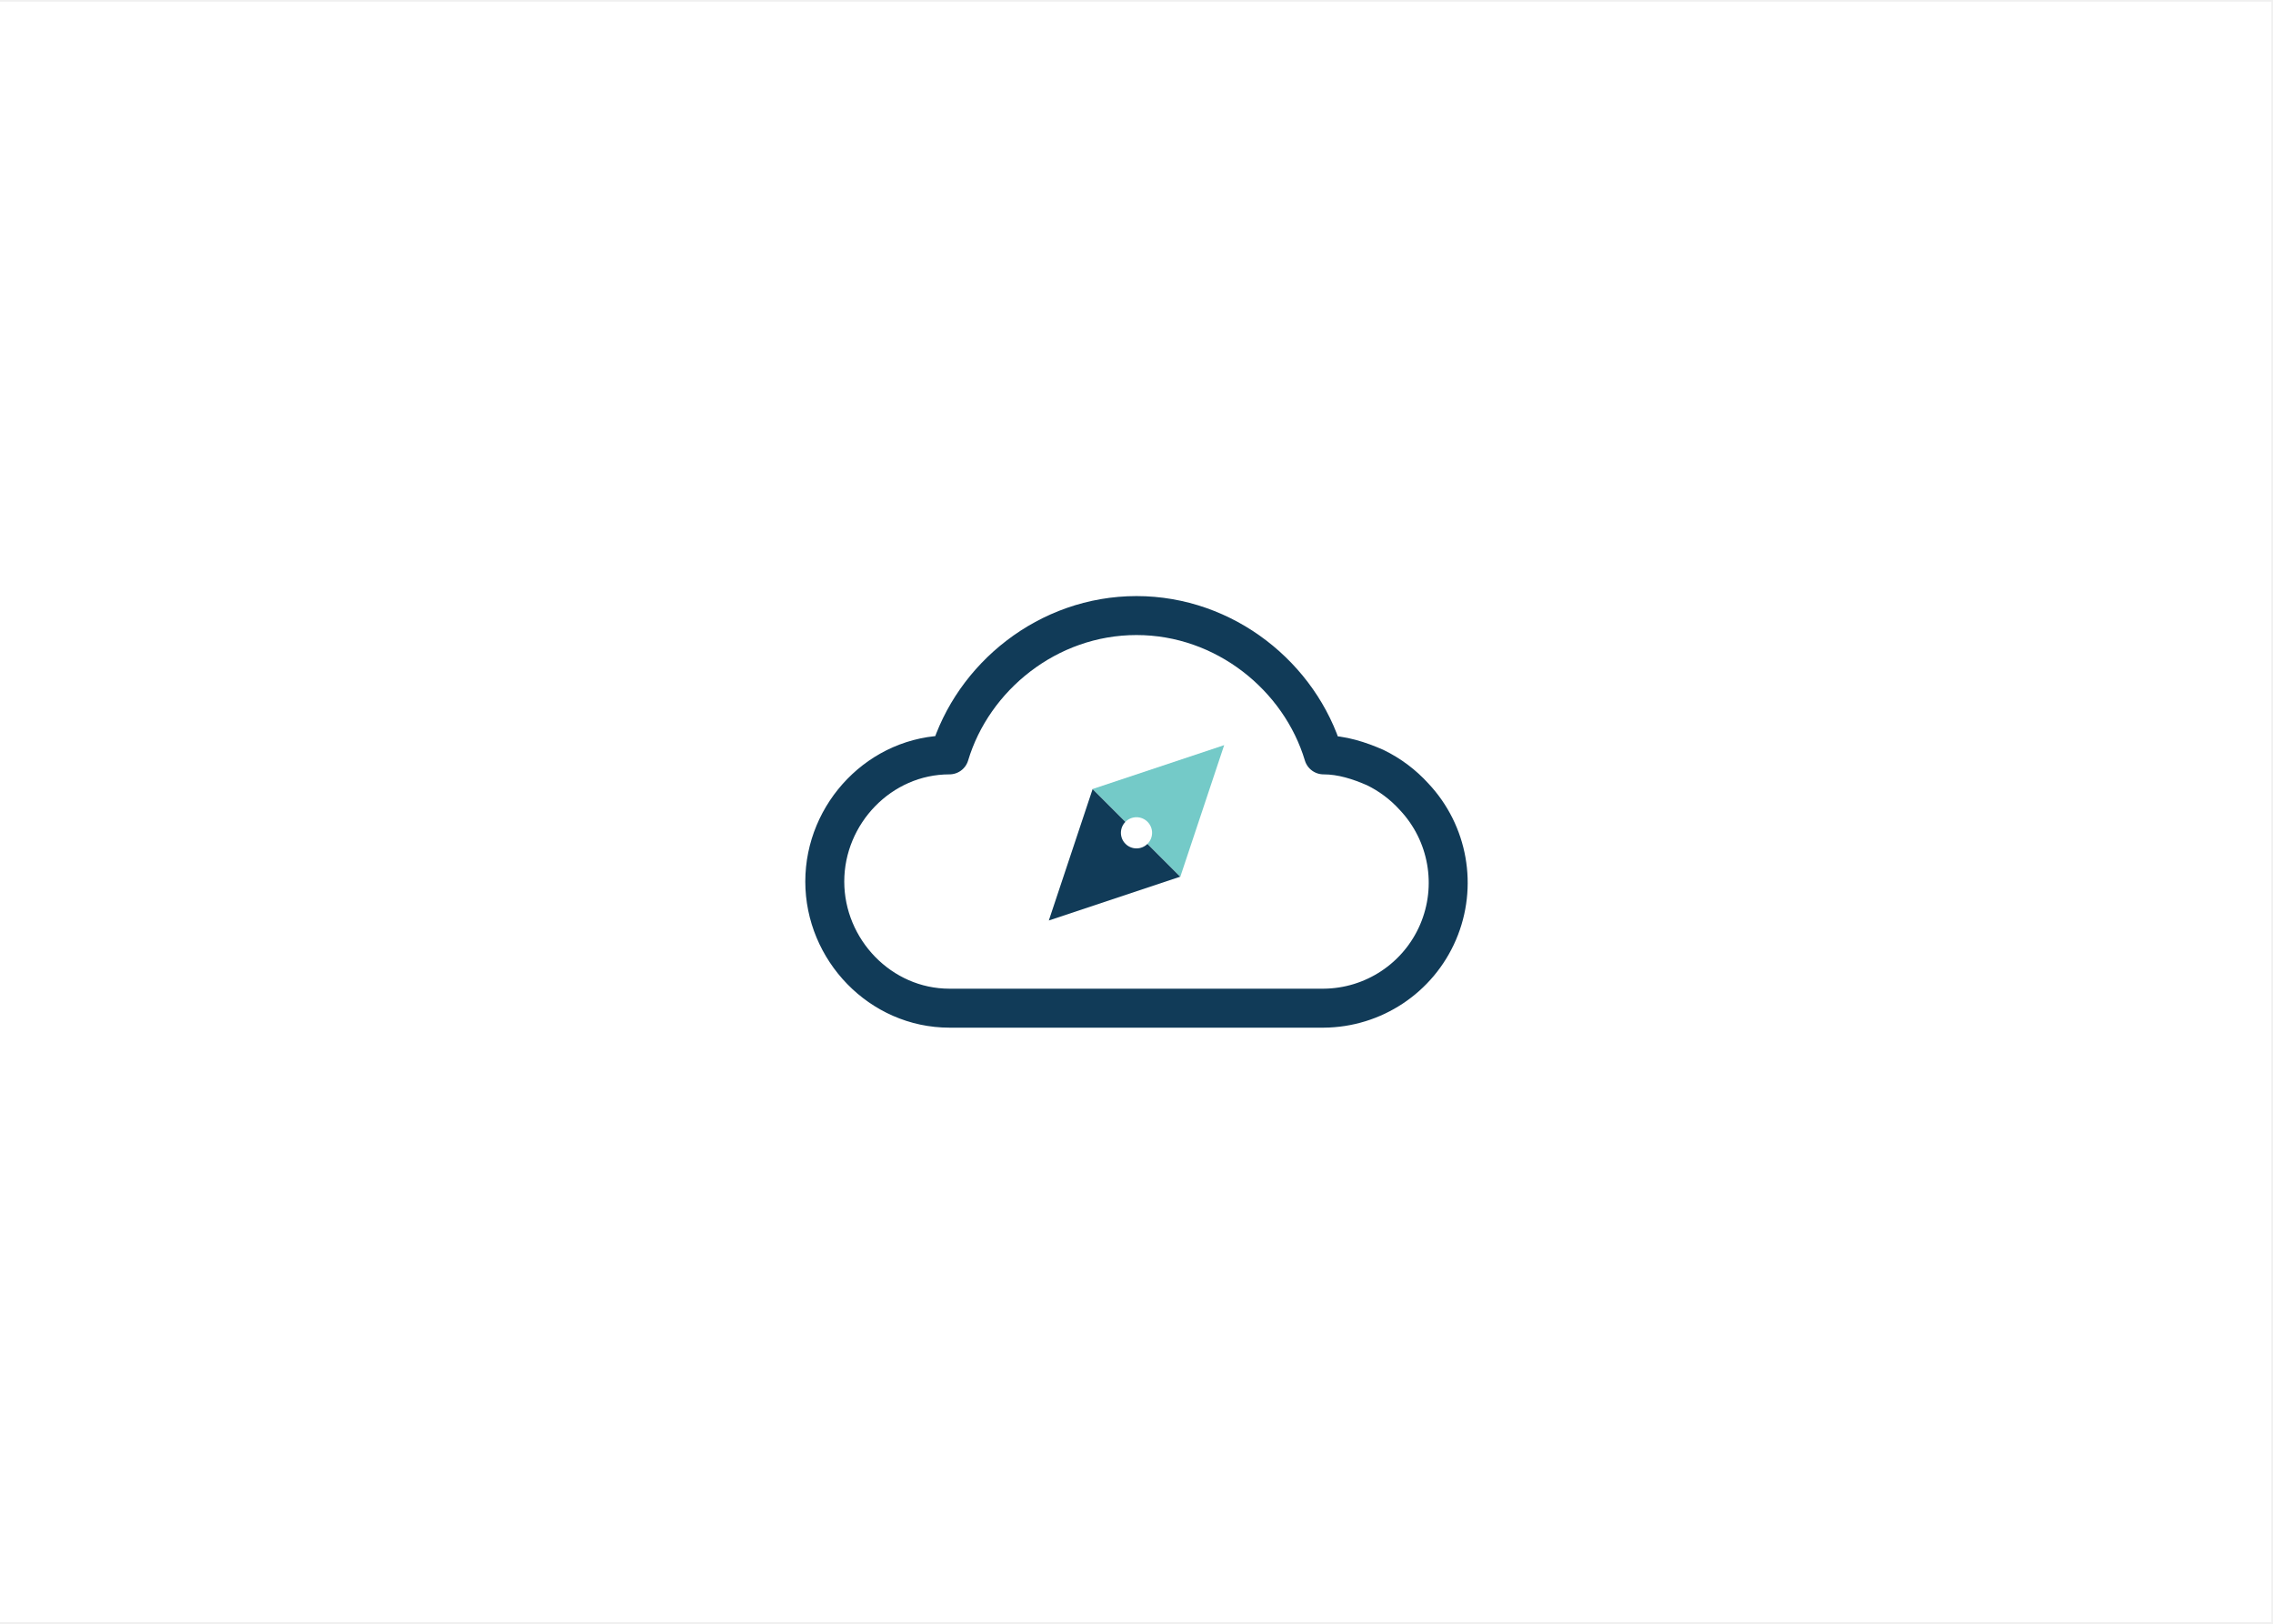
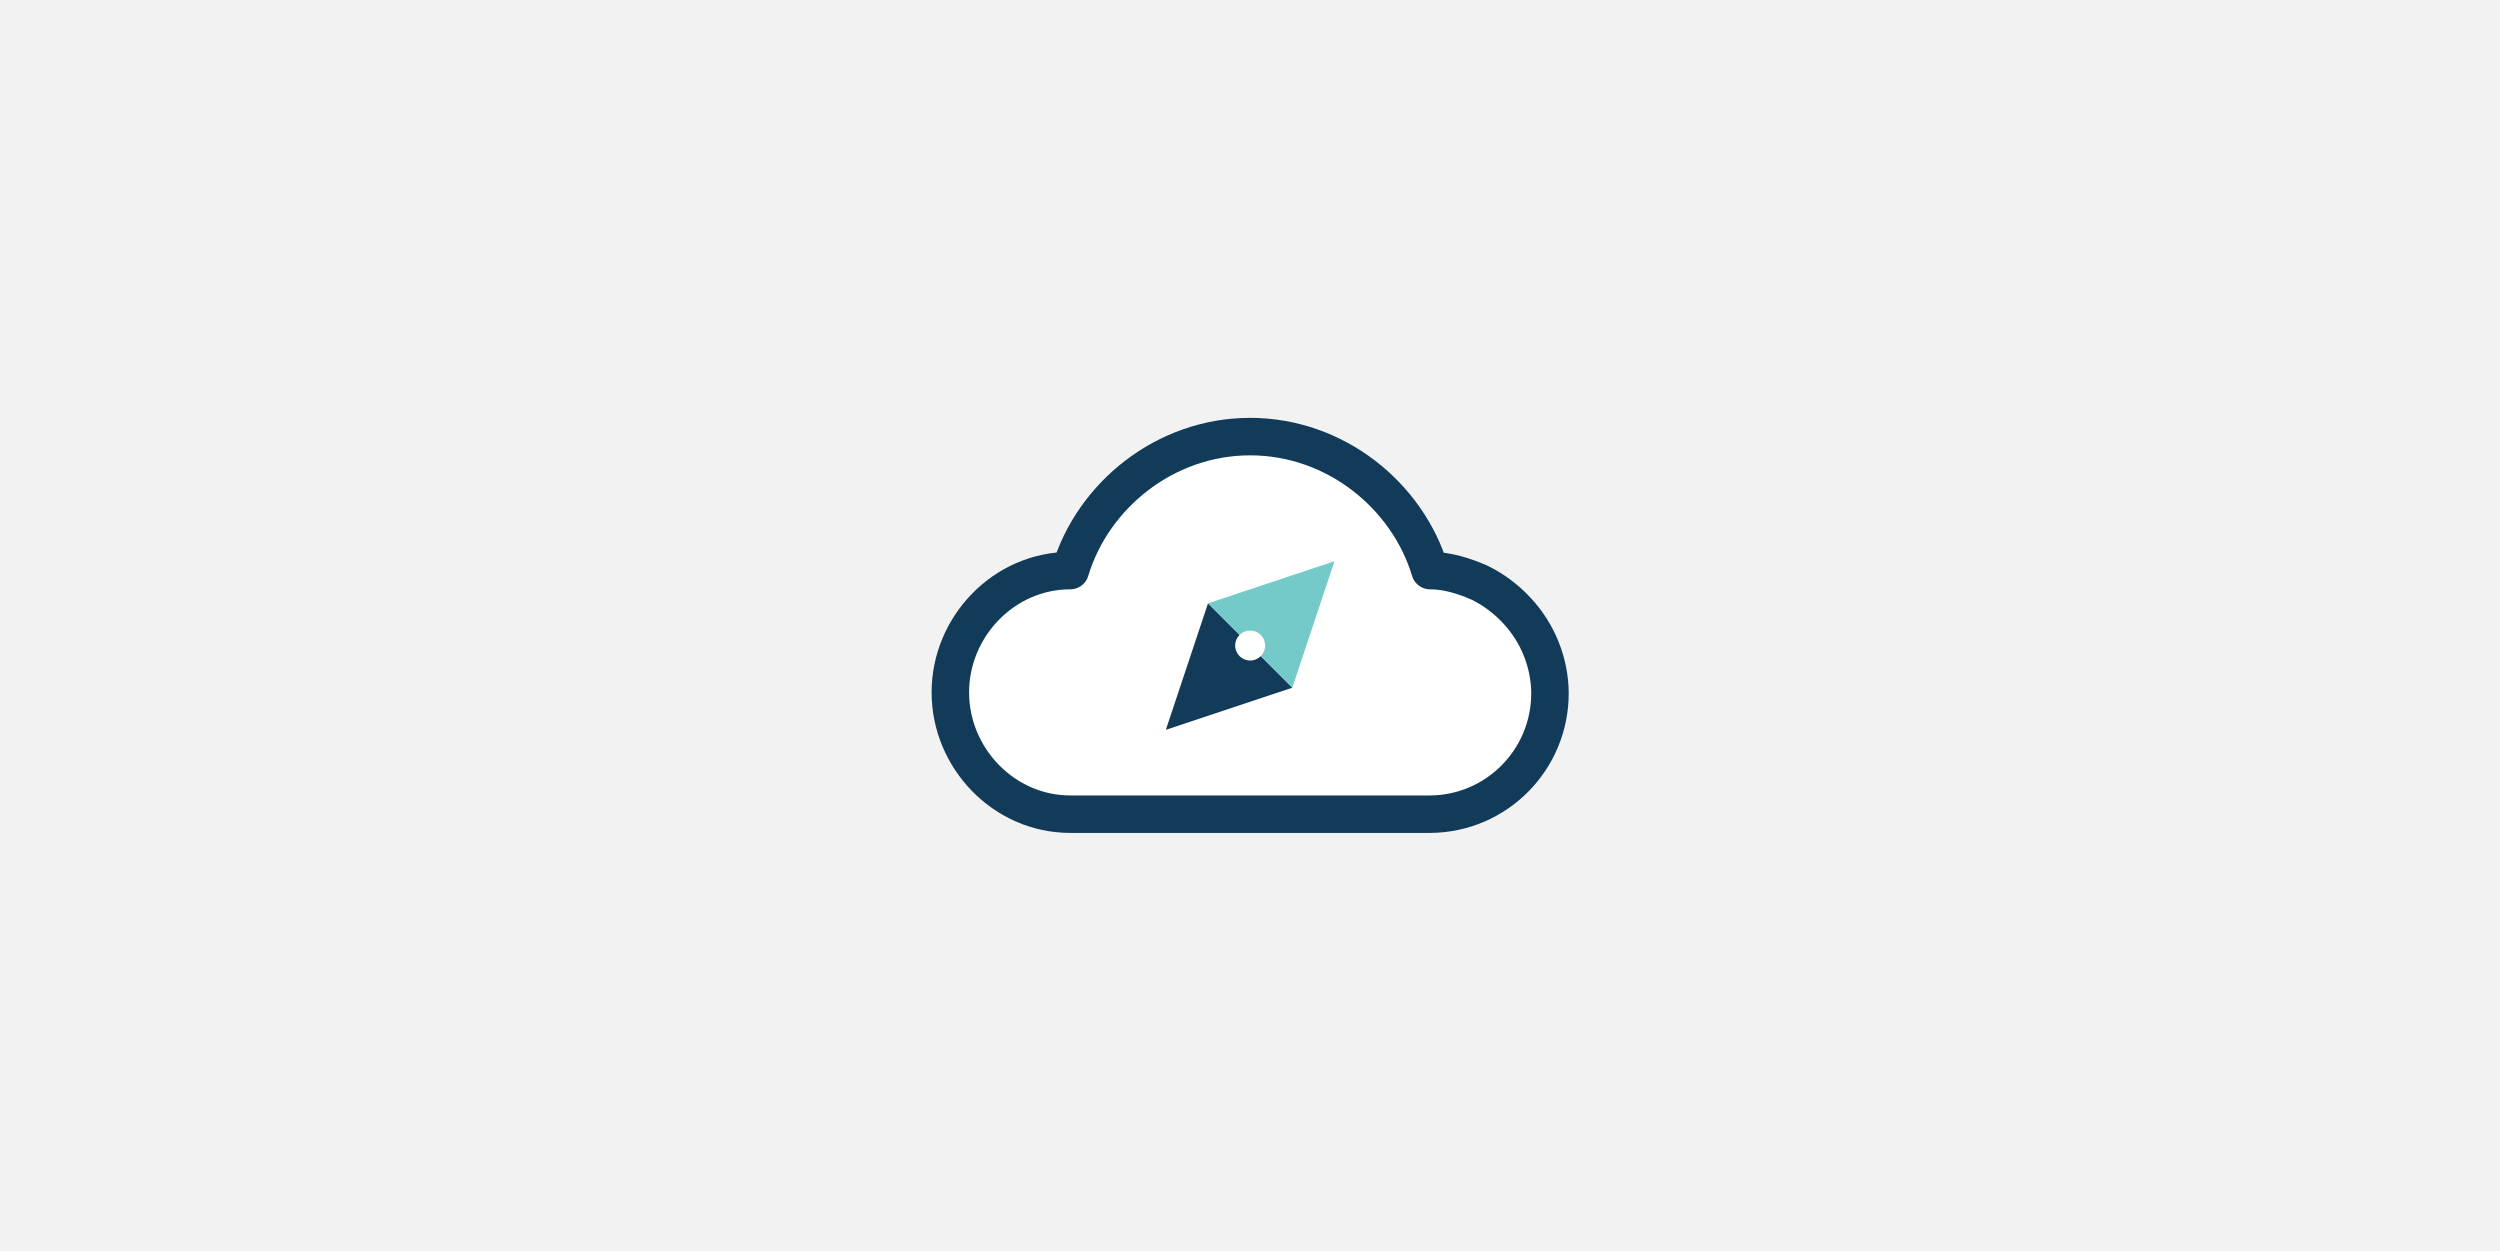
- <svg xmlns="http://www.w3.org/2000/svg" id="Layer_1" data-name="Layer 1" viewBox="0 0 700 500">
-   <defs>
-     <style>.cls-1,.cls-2{fill:#fff;}.cls-2{stroke:#113b58;stroke-linecap:round;stroke-linejoin:round;stroke-width:12px;}.cls-2,.cls-3,.cls-4{fill-rule:evenodd;}.cls-3{fill:#113b58;}.cls-4{fill:#74cac8;}</style>
-   </defs>
-   <rect class="cls-1" x="-0.5" y="0.5" width="700" height="499" />
+ <svg xmlns="http://www.w3.org/2000/svg" version="1.1" id="Layer_1" x="0px" y="0px" viewBox="0 0 800.5 400.5" style="enable-background:new 0 0 800.5 400.5;" xml:space="preserve">
+   <style type="text/css">
+ 	.st0{fill:#F2F2F2;}
+ 	
+ 		.st1{fill-rule:evenodd;clip-rule:evenodd;fill:#FFFFFF;stroke:#113B58;stroke-width:12;stroke-linecap:round;stroke-linejoin:round;}
+ 	.st2{fill-rule:evenodd;clip-rule:evenodd;fill:#113B58;}
+ 	.st3{fill-rule:evenodd;clip-rule:evenodd;fill:#74CAC8;}
+ 	.st4{fill:#FFFFFF;}
+ </style>
+   <rect class="st0" width="800.5" height="400.5" />
  <g id="Prodcut-interface">
    <g id="Artboard">
-       <g id="Cloud_compass" data-name="Cloud compass">
-         <path id="Path" class="cls-2" d="M435.5,245.35a39.42,39.42,0,0,0-12-9c-4.8-2.1-10.2-3.9-15.9-3.9h0c-7.2-24-30.3-42.9-57.6-42.9s-50.4,18.9-57.6,42.9h0c-21.3,0-38.4,18-38.4,39s17.1,39,38.4,39H407.6a38.63,38.63,0,0,0,27.9-65.1Z" />
+       <g id="Cloud_compass">
+         <path id="Path" class="st1" d="M485.8,195.6c-3.4-3.7-7.5-6.8-12-9c-4.8-2.1-10.2-3.9-15.9-3.9l0,0c-7.2-24-30.3-42.9-57.6-42.9     s-50.4,18.9-57.6,42.9l0,0c-21.3,0-38.4,18-38.4,39s17.1,39,38.4,39h115.2c21.3-0.1,38.5-17.5,38.4-38.9     C496.2,212.1,492.4,202.7,485.8,195.6z" />
        <g id="Group">
-           <polygon class="cls-3" points="323 283.45 336.5 242.95 363.5 269.95 323 283.45" />
-           <polygon class="cls-4" points="336.5 242.95 377 229.45 363.5 269.95 336.5 242.95" />
-           <circle id="Oval" class="cls-1" cx="350" cy="256.45" r="4.8" />
+           <polygon class="st2" points="373.3,233.7 386.8,193.2 413.8,220.2     " />
+           <polygon class="st3" points="386.8,193.2 427.3,179.7 413.8,220.2     " />
+           <circle id="Oval" class="st4" cx="400.3" cy="206.7" r="4.8" />
        </g>
      </g>
    </g>
  </g>
</svg>
